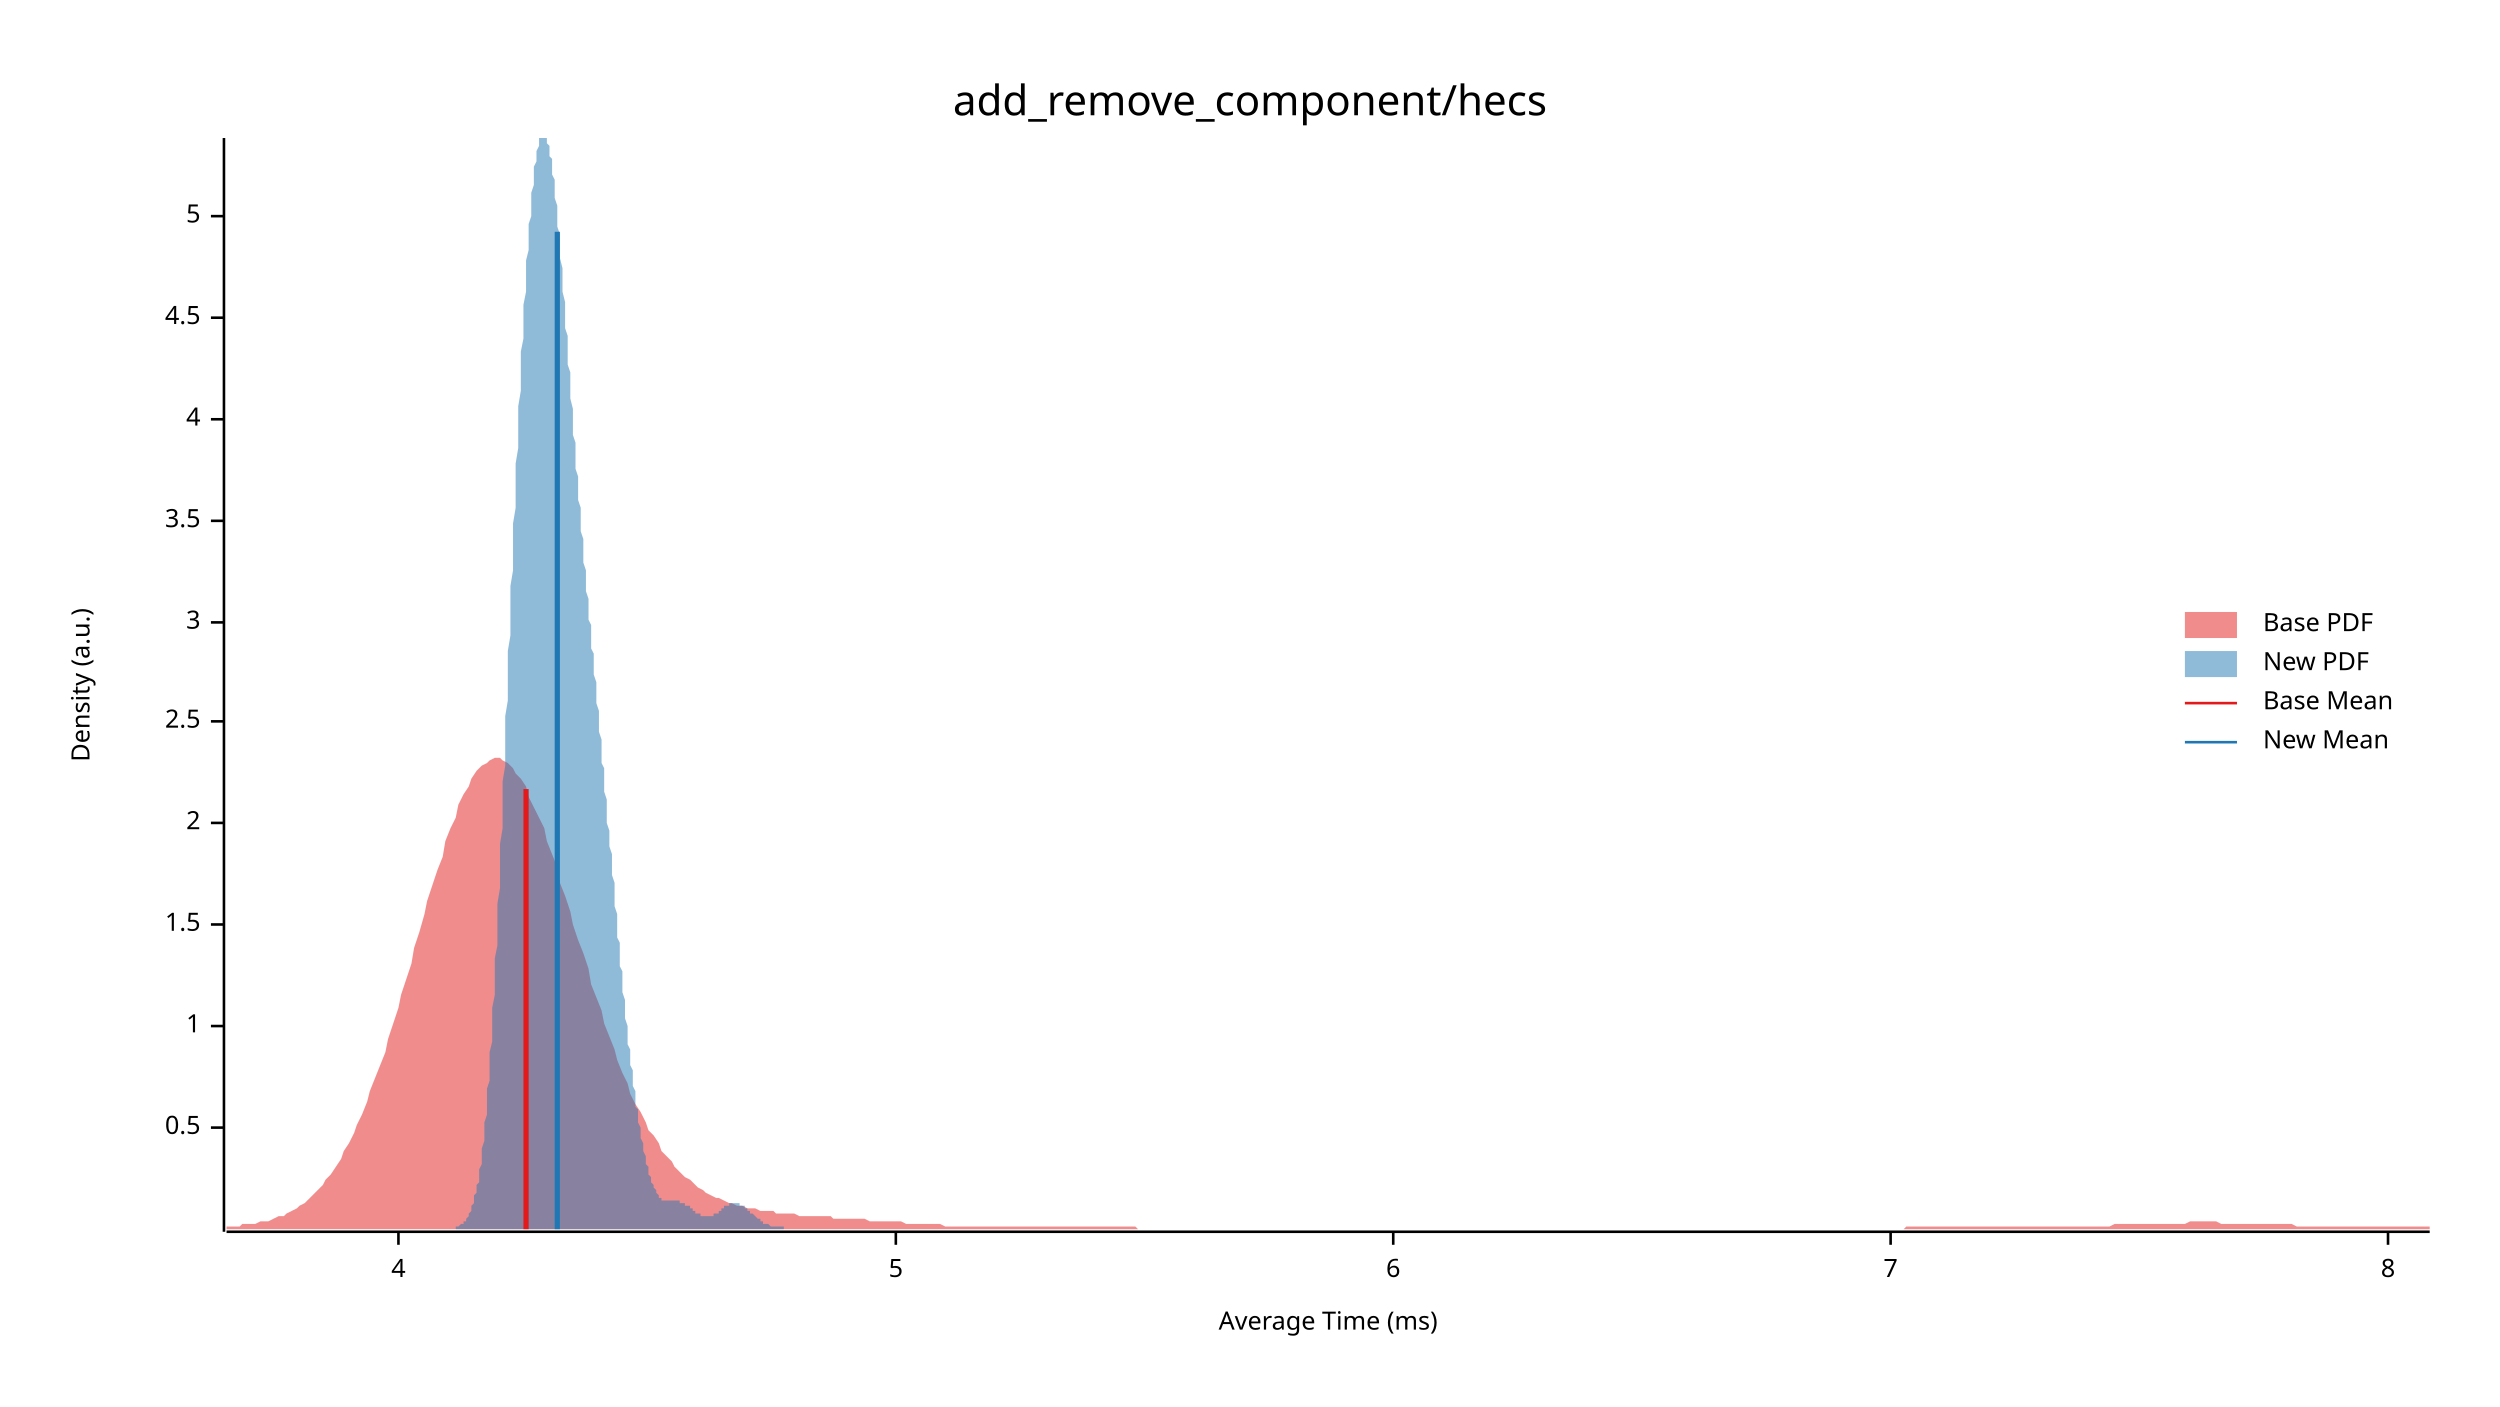
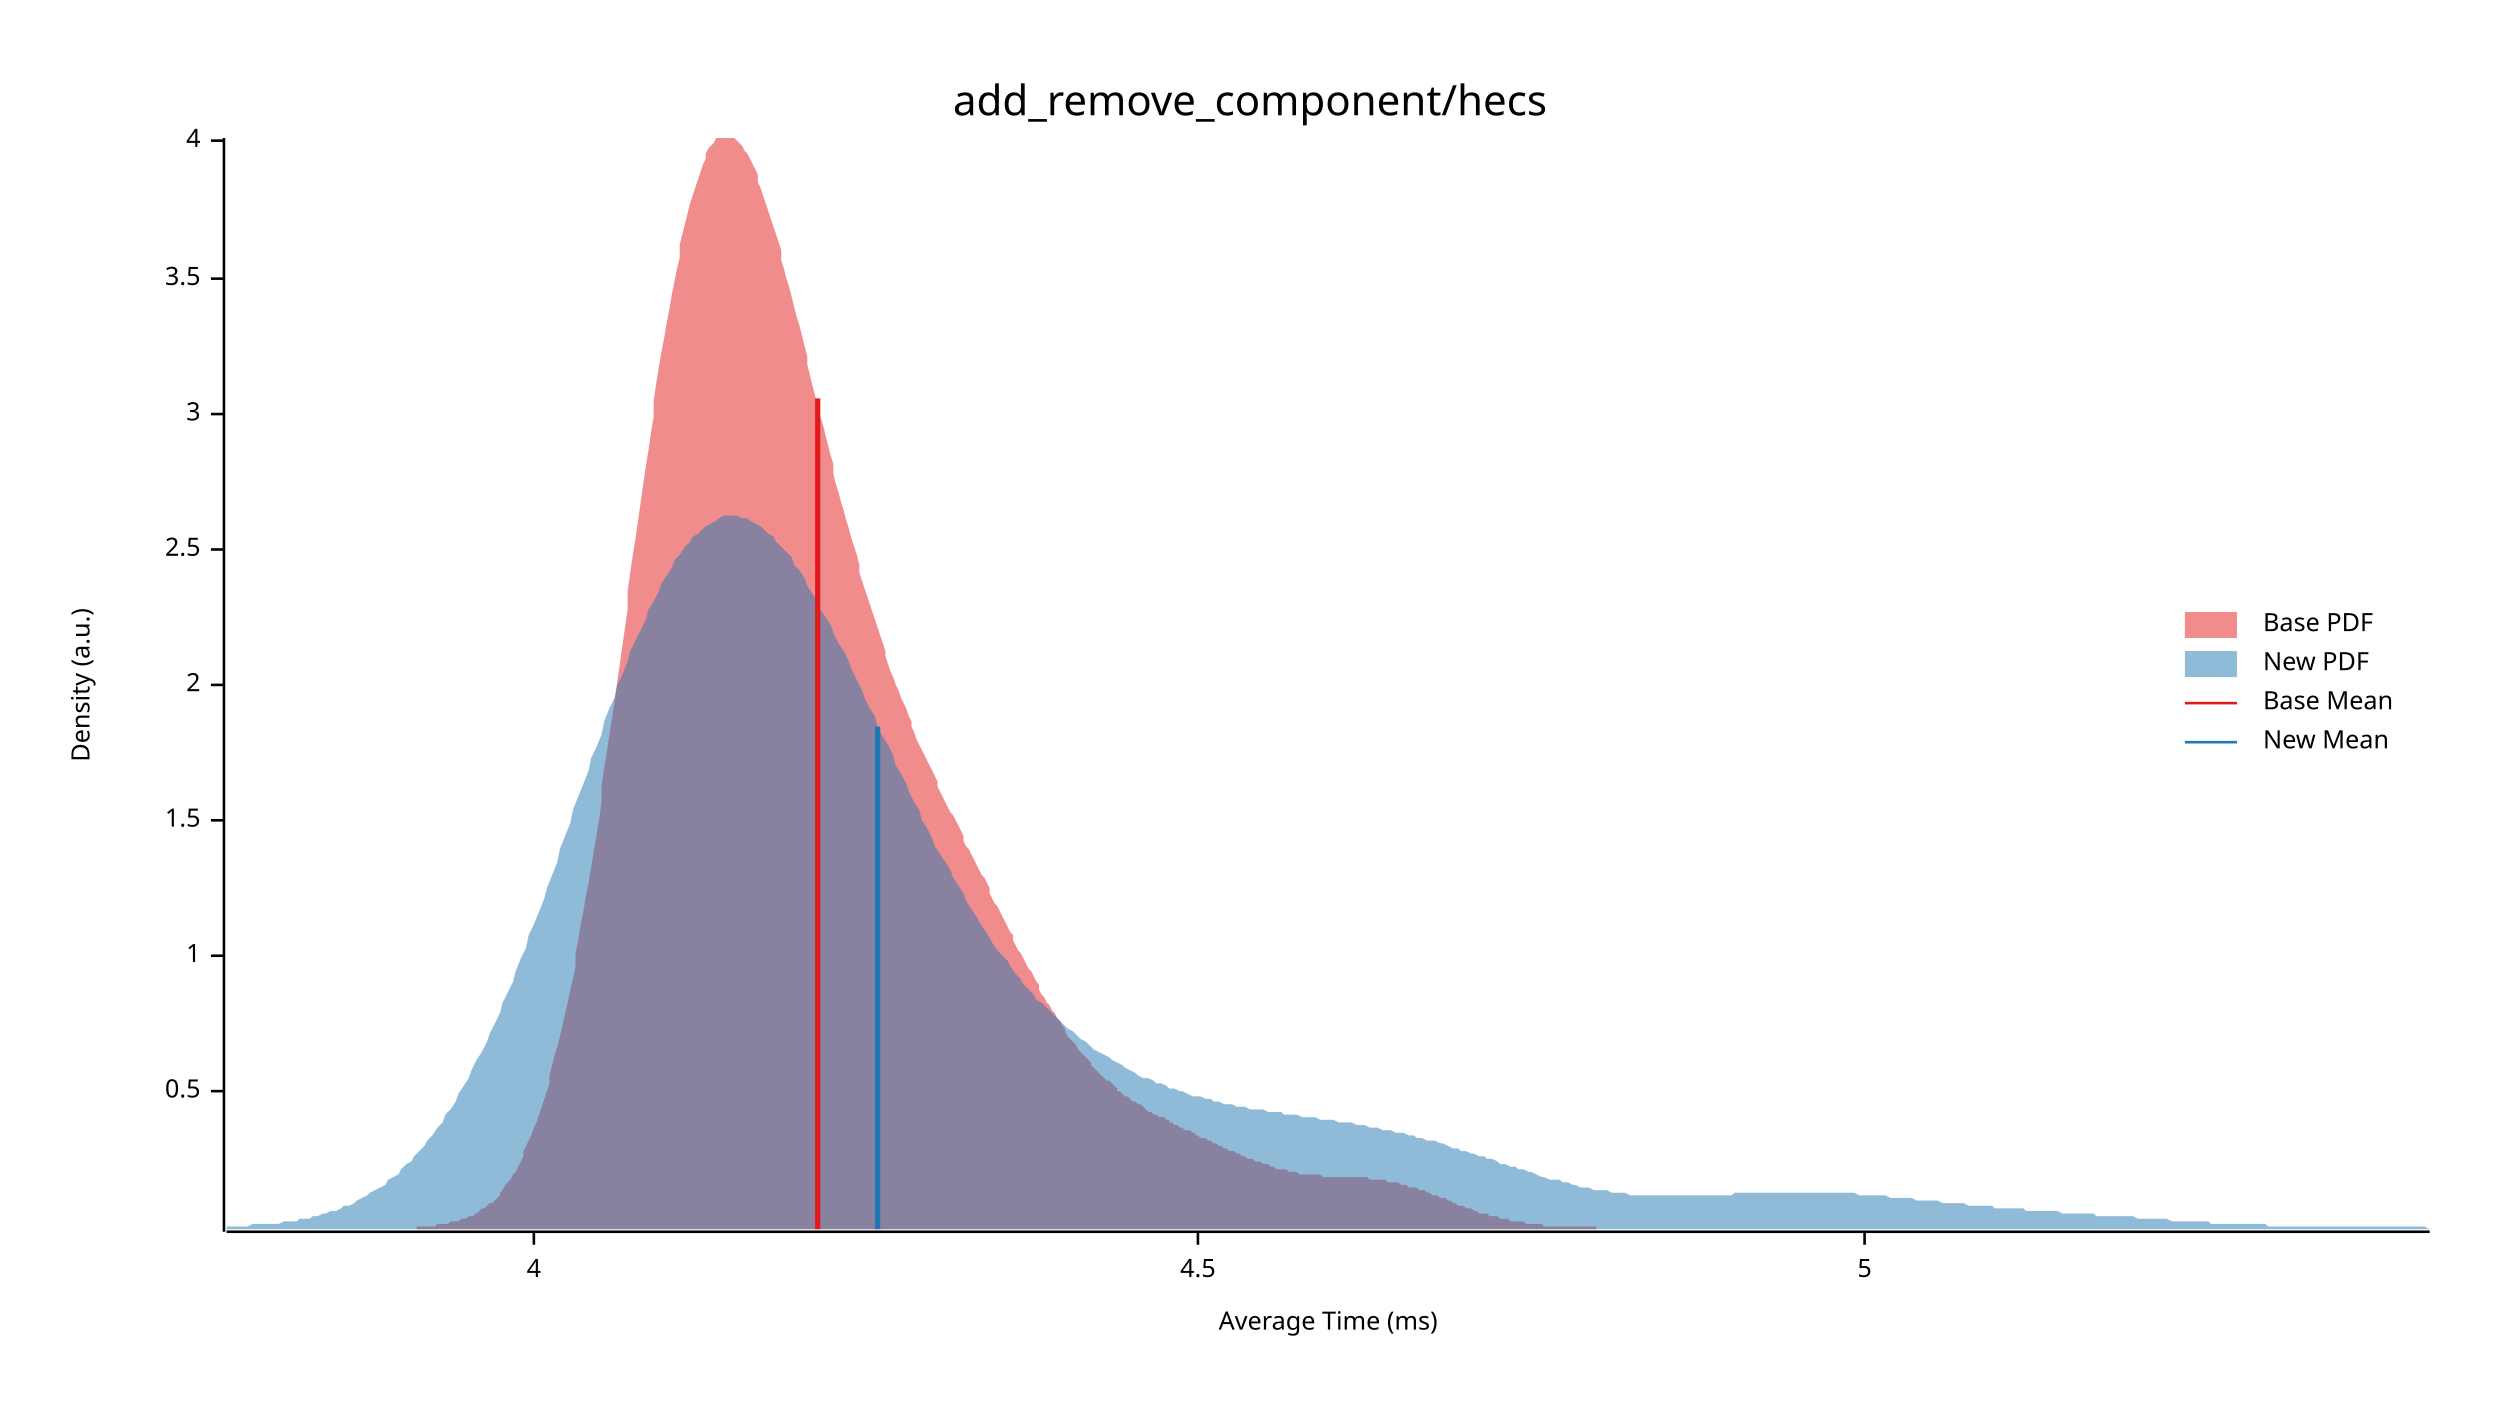
<svg xmlns="http://www.w3.org/2000/svg" width="960" height="540" viewBox="0 0 960 540">
  <text x="480" y="32" dy="0.76em" text-anchor="middle" font-family="sans-serif" font-size="16.129" opacity="1" fill="#000000">
add_remove_component/hecs
</text>
  <text x="27" y="263" dy="0.76em" text-anchor="middle" font-family="sans-serif" font-size="9.677" opacity="1" fill="#000000" transform="rotate(270, 27, 263)">
Density (a.u.)
</text>
  <text x="510" y="513" dy="-0.5ex" text-anchor="middle" font-family="sans-serif" font-size="9.677" opacity="1" fill="#000000">
Average Time (ms)
</text>
  <polyline fill="none" opacity="1" stroke="#000000" stroke-width="1" points="86,53 86,473 " />
-   <text x="77" y="433" dy="0.5ex" text-anchor="end" font-family="sans-serif" font-size="9.677" opacity="1" fill="#000000">
+   <text x="77" y="419" dy="0.5ex" text-anchor="end" font-family="sans-serif" font-size="9.677" opacity="1" fill="#000000">
0.5
</text>
-   <polyline fill="none" opacity="1" stroke="#000000" stroke-width="1" points="81,433 86,433 " />
-   <text x="77" y="394" dy="0.5ex" text-anchor="end" font-family="sans-serif" font-size="9.677" opacity="1" fill="#000000">
+   <polyline fill="none" opacity="1" stroke="#000000" stroke-width="1" points="81,419 86,419 " />
+   <text x="77" y="367" dy="0.5ex" text-anchor="end" font-family="sans-serif" font-size="9.677" opacity="1" fill="#000000">
1
</text>
-   <polyline fill="none" opacity="1" stroke="#000000" stroke-width="1" points="81,394 86,394 " />
-   <text x="77" y="355" dy="0.5ex" text-anchor="end" font-family="sans-serif" font-size="9.677" opacity="1" fill="#000000">
+   <polyline fill="none" opacity="1" stroke="#000000" stroke-width="1" points="81,367 86,367 " />
+   <text x="77" y="315" dy="0.5ex" text-anchor="end" font-family="sans-serif" font-size="9.677" opacity="1" fill="#000000">
1.5
</text>
-   <polyline fill="none" opacity="1" stroke="#000000" stroke-width="1" points="81,355 86,355 " />
-   <text x="77" y="316" dy="0.5ex" text-anchor="end" font-family="sans-serif" font-size="9.677" opacity="1" fill="#000000">
+   <polyline fill="none" opacity="1" stroke="#000000" stroke-width="1" points="81,315 86,315 " />
+   <text x="77" y="263" dy="0.5ex" text-anchor="end" font-family="sans-serif" font-size="9.677" opacity="1" fill="#000000">
2
</text>
-   <polyline fill="none" opacity="1" stroke="#000000" stroke-width="1" points="81,316 86,316 " />
-   <text x="77" y="277" dy="0.5ex" text-anchor="end" font-family="sans-serif" font-size="9.677" opacity="1" fill="#000000">
+   <polyline fill="none" opacity="1" stroke="#000000" stroke-width="1" points="81,263 86,263 " />
+   <text x="77" y="211" dy="0.5ex" text-anchor="end" font-family="sans-serif" font-size="9.677" opacity="1" fill="#000000">
2.5
</text>
-   <polyline fill="none" opacity="1" stroke="#000000" stroke-width="1" points="81,277 86,277 " />
-   <text x="77" y="239" dy="0.5ex" text-anchor="end" font-family="sans-serif" font-size="9.677" opacity="1" fill="#000000">
+   <polyline fill="none" opacity="1" stroke="#000000" stroke-width="1" points="81,211 86,211 " />
+   <text x="77" y="159" dy="0.5ex" text-anchor="end" font-family="sans-serif" font-size="9.677" opacity="1" fill="#000000">
3
</text>
-   <polyline fill="none" opacity="1" stroke="#000000" stroke-width="1" points="81,239 86,239 " />
-   <text x="77" y="200" dy="0.5ex" text-anchor="end" font-family="sans-serif" font-size="9.677" opacity="1" fill="#000000">
+   <polyline fill="none" opacity="1" stroke="#000000" stroke-width="1" points="81,159 86,159 " />
+   <text x="77" y="107" dy="0.5ex" text-anchor="end" font-family="sans-serif" font-size="9.677" opacity="1" fill="#000000">
3.5
</text>
-   <polyline fill="none" opacity="1" stroke="#000000" stroke-width="1" points="81,200 86,200 " />
-   <text x="77" y="161" dy="0.5ex" text-anchor="end" font-family="sans-serif" font-size="9.677" opacity="1" fill="#000000">
+   <polyline fill="none" opacity="1" stroke="#000000" stroke-width="1" points="81,107 86,107 " />
+   <text x="77" y="54" dy="0.5ex" text-anchor="end" font-family="sans-serif" font-size="9.677" opacity="1" fill="#000000">
4
</text>
-   <polyline fill="none" opacity="1" stroke="#000000" stroke-width="1" points="81,161 86,161 " />
-   <text x="77" y="122" dy="0.5ex" text-anchor="end" font-family="sans-serif" font-size="9.677" opacity="1" fill="#000000">
+   <polyline fill="none" opacity="1" stroke="#000000" stroke-width="1" points="81,54 86,54 " />
+   <polyline fill="none" opacity="1" stroke="#000000" stroke-width="1" points="87,473 933,473 " />
+   <text x="205" y="483" dy="0.76em" text-anchor="middle" font-family="sans-serif" font-size="9.677" opacity="1" fill="#000000">
+ 4
+ </text>
+   <polyline fill="none" opacity="1" stroke="#000000" stroke-width="1" points="205,473 205,478 " />
+   <text x="460" y="483" dy="0.76em" text-anchor="middle" font-family="sans-serif" font-size="9.677" opacity="1" fill="#000000">
4.5
</text>
-   <polyline fill="none" opacity="1" stroke="#000000" stroke-width="1" points="81,122 86,122 " />
-   <text x="77" y="83" dy="0.5ex" text-anchor="end" font-family="sans-serif" font-size="9.677" opacity="1" fill="#000000">
+   <polyline fill="none" opacity="1" stroke="#000000" stroke-width="1" points="460,473 460,478 " />
+   <text x="716" y="483" dy="0.76em" text-anchor="middle" font-family="sans-serif" font-size="9.677" opacity="1" fill="#000000">
5
</text>
-   <polyline fill="none" opacity="1" stroke="#000000" stroke-width="1" points="81,83 86,83 " />
-   <polyline fill="none" opacity="1" stroke="#000000" stroke-width="1" points="87,473 933,473 " />
-   <text x="153" y="483" dy="0.76em" text-anchor="middle" font-family="sans-serif" font-size="9.677" opacity="1" fill="#000000">
- 4
- </text>
-   <polyline fill="none" opacity="1" stroke="#000000" stroke-width="1" points="153,473 153,478 " />
-   <text x="344" y="483" dy="0.76em" text-anchor="middle" font-family="sans-serif" font-size="9.677" opacity="1" fill="#000000">
- 5
- </text>
-   <polyline fill="none" opacity="1" stroke="#000000" stroke-width="1" points="344,473 344,478 " />
-   <text x="535" y="483" dy="0.76em" text-anchor="middle" font-family="sans-serif" font-size="9.677" opacity="1" fill="#000000">
- 6
- </text>
-   <polyline fill="none" opacity="1" stroke="#000000" stroke-width="1" points="535,473 535,478 " />
-   <text x="726" y="483" dy="0.76em" text-anchor="middle" font-family="sans-serif" font-size="9.677" opacity="1" fill="#000000">
- 7
- </text>
-   <polyline fill="none" opacity="1" stroke="#000000" stroke-width="1" points="726,473 726,478 " />
-   <text x="917" y="483" dy="0.76em" text-anchor="middle" font-family="sans-serif" font-size="9.677" opacity="1" fill="#000000">
- 8
- </text>
-   <polyline fill="none" opacity="1" stroke="#000000" stroke-width="1" points="917,473 917,478 " />
-   <polygon opacity="0.5" fill="#E31A1C" points="87,471 88,471 90,471 92,471 93,470 95,470 97,470 98,470 100,469 102,469 103,469 105,468 107,467 109,467 110,466 112,465 114,464 115,463 117,462 119,460 120,459 122,457 124,455 125,453 127,451 129,448 131,445 132,442 134,439 136,435 137,432 139,428 141,423 142,419 144,414 146,409 148,404 149,399 151,393 153,387 154,382 156,376 158,370 159,364 161,358 163,351 164,346 166,340 168,334 170,329 171,323 173,318 175,314 176,309 178,305 180,302 181,299 183,296 185,294 187,293 188,292 190,291 192,291 193,292 195,293 197,295 198,297 200,299 202,302 203,306 205,310 207,314 209,318 210,323 212,328 214,333 215,339 217,344 219,350 220,355 222,361 224,366 226,372 227,378 229,383 231,388 232,393 234,398 236,403 237,407 239,412 241,416 242,420 244,424 246,427 248,431 249,434 251,436 253,439 254,442 256,444 258,446 259,448 261,450 263,452 265,453 266,454 268,456 270,457 271,458 273,459 275,460 276,460 278,461 280,462 281,462 283,463 285,463 287,464 288,464 290,464 292,465 293,465 295,465 297,465 298,466 300,466 302,466 304,466 305,466 307,467 309,467 310,467 312,467 314,467 315,467 317,467 319,467 320,468 322,468 324,468 326,468 327,468 329,468 331,468 332,468 334,469 336,469 337,469 339,469 341,469 343,469 344,469 346,469 348,470 349,470 351,470 353,470 354,470 356,470 358,470 359,470 361,470 363,471 365,471 366,471 368,471 370,471 371,471 373,471 375,471 376,471 378,471 380,471 381,471 383,471 385,471 387,471 388,471 390,471 392,471 393,471 395,471 397,471 398,471 400,471 402,471 404,471 405,471 407,471 409,471 410,471 412,471 414,471 415,471 417,471 419,471 420,471 422,471 424,471 426,471 427,471 429,471 431,471 432,471 434,471 436,471 437,472 439,472 441,472 443,472 444,472 446,472 448,472 449,472 451,472 453,472 454,472 456,472 458,472 459,472 461,472 463,472 465,472 466,472 468,472 470,472 471,472 473,472 475,472 476,472 478,472 480,472 482,472 483,472 485,472 487,472 488,472 490,472 492,472 493,472 495,472 497,472 498,472 500,472 502,472 504,472 505,472 507,472 509,472 510,472 512,472 514,472 515,472 517,472 519,472 521,472 522,472 524,472 526,472 527,472 529,472 531,472 532,472 534,472 536,472 537,472 539,472 541,472 543,472 544,472 546,472 548,472 549,472 551,472 553,472 554,472 556,472 558,472 560,472 561,472 563,472 565,472 566,472 568,472 570,472 571,472 573,472 575,472 576,472 578,472 580,472 582,472 583,472 585,472 587,472 588,472 590,472 592,472 593,472 595,472 597,472 599,472 600,472 602,472 604,472 605,472 607,472 609,472 610,472 612,472 614,472 615,472 617,472 619,472 621,472 622,472 624,472 626,472 627,472 629,472 631,472 632,472 634,472 636,472 638,472 639,472 641,472 643,472 644,472 646,472 648,472 649,472 651,472 653,472 654,472 656,472 658,472 660,472 661,472 663,472 665,472 666,472 668,472 670,472 671,472 673,472 675,472 676,472 678,472 680,472 682,472 683,472 685,472 687,472 688,472 690,472 692,472 693,472 695,472 697,472 699,472 700,472 702,472 704,472 705,472 707,472 709,472 710,472 712,472 714,472 715,472 717,472 719,472 721,472 722,472 724,472 726,472 727,472 729,472 731,472 732,471 734,471 736,471 738,471 739,471 741,471 743,471 744,471 746,471 748,471 749,471 751,471 753,471 754,471 756,471 758,471 760,471 761,471 763,471 765,471 766,471 768,471 770,471 771,471 773,471 775,471 777,471 778,471 780,471 782,471 783,471 785,471 787,471 788,471 790,471 792,471 793,471 795,471 797,471 799,471 800,471 802,471 804,471 805,471 807,471 809,471 810,471 812,470 814,470 816,470 817,470 819,470 821,470 822,470 824,470 826,470 827,470 829,470 831,470 832,470 834,470 836,470 838,470 839,470 841,469 843,469 844,469 846,469 848,469 849,469 851,469 853,470 855,470 856,470 858,470 860,470 861,470 863,470 865,470 866,470 868,470 870,470 871,470 873,470 875,470 877,470 878,470 880,470 882,471 883,471 885,471 887,471 888,471 890,471 892,471 894,471 895,471 897,471 899,471 900,471 902,471 904,471 905,471 907,471 909,471 910,471 912,471 914,471 916,471 917,471 919,471 921,471 922,471 924,471 926,471 927,471 929,471 931,471 933,471 933,472 87,472 " />
-   <polygon opacity="0.5" fill="#1F78B4" points="175,471 175,471 175,471 176,471 176,471 176,471 176,471 177,470 177,470 177,470 177,470 178,470 178,469 178,469 178,469 179,469 179,468 179,468 179,468 180,467 180,467 180,466 180,466 181,465 181,464 181,464 181,463 182,462 182,461 182,460 182,459 183,458 183,456 183,455 184,454 184,452 184,451 184,449 185,447 185,445 185,443 185,441 186,438 186,436 186,433 186,431 187,428 187,425 187,422 187,418 188,415 188,411 188,408 188,404 189,400 189,396 189,391 189,387 190,382 190,378 190,373 190,368 191,363 191,357 191,352 191,347 192,341 192,336 192,330 192,324 193,318 193,312 193,306 193,300 194,294 194,288 194,282 194,275 195,269 195,263 195,257 195,250 196,244 196,238 196,232 196,225 197,219 197,213 197,207 197,201 198,195 198,189 198,183 198,178 199,172 199,166 199,161 199,156 200,150 200,145 200,140 200,135 201,130 201,126 201,121 201,117 202,112 202,108 202,104 202,100 203,96 203,93 203,89 203,86 204,83 204,80 204,77 204,74 205,71 205,69 205,67 205,64 206,62 206,61 206,59 206,58 207,56 207,55 207,54 207,53 208,53 208,53 208,53 209,53 209,53 209,53 209,53 210,53 210,53 210,54 210,55 211,56 211,57 211,58 211,60 212,61 212,63 212,65 212,67 213,69 213,72 213,74 213,76 214,79 214,82 214,84 214,87 215,90 215,93 215,96 215,99 216,103 216,106 216,109 216,112 217,116 217,119 217,123 217,126 218,129 218,133 218,136 218,140 219,143 219,147 219,150 219,153 220,157 220,160 220,164 220,167 221,170 221,173 221,177 221,180 222,183 222,186 222,189 222,192 223,195 223,198 223,201 223,204 224,207 224,210 224,213 224,216 225,219 225,221 225,224 225,227 226,230 226,232 226,235 226,238 227,240 227,243 227,246 227,249 228,251 228,254 228,257 228,259 229,262 229,265 229,267 229,270 230,273 230,276 230,278 230,281 231,284 231,287 231,290 231,293 232,295 232,298 232,301 232,304 233,307 233,310 233,313 233,316 234,319 234,322 234,325 235,328 235,331 235,333 235,336 236,339 236,342 236,345 236,348 237,351 237,354 237,357 237,360 238,362 238,365 238,368 238,371 239,373 239,376 239,379 239,381 240,384 240,386 240,389 240,391 241,394 241,396 241,398 241,401 242,403 242,405 242,407 242,409 243,411 243,413 243,415 243,417 244,419 244,421 244,423 244,425 245,426 245,428 245,430 245,431 246,433 246,434 246,436 246,437 247,439 247,440 247,441 247,442 248,444 248,445 248,446 248,447 249,448 249,449 249,450 249,451 250,452 250,452 250,453 250,454 251,455 251,455 251,456 251,456 252,457 252,457 252,458 252,458 253,459 253,459 253,459 253,460 254,460 254,460 254,460 254,461 255,461 255,461 255,461 255,461 256,461 256,461 256,461 256,461 257,461 257,461 257,461 257,461 258,461 258,461 258,461 258,461 259,461 259,461 259,461 260,461 260,461 260,461 260,461 261,461 261,461 261,462 261,462 262,462 262,462 262,462 262,462 263,462 263,462 263,462 263,463 264,463 264,463 264,463 264,463 265,463 265,464 265,464 265,464 266,464 266,464 266,465 266,465 267,465 267,465 267,465 267,466 268,466 268,466 268,466 268,466 269,466 269,467 269,467 269,467 270,467 270,467 270,467 270,467 271,467 271,467 271,467 271,467 272,467 272,467 272,467 272,467 273,467 273,467 273,467 273,467 274,467 274,467 274,467 274,466 275,466 275,466 275,466 275,466 276,466 276,465 276,465 276,465 277,465 277,465 277,464 277,464 278,464 278,464 278,464 278,463 279,463 279,463 279,463 279,463 280,463 280,463 280,462 280,462 281,462 281,462 281,462 281,462 282,462 282,462 282,462 282,462 283,462 283,462 283,462 283,462 284,462 284,462 284,462 284,463 285,463 285,463 285,463 286,463 286,463 286,464 286,464 287,464 287,464 287,464 287,465 288,465 288,465 288,465 288,466 289,466 289,466 289,466 289,466 290,467 290,467 290,467 290,467 291,468 291,468 291,468 291,468 292,468 292,469 292,469 292,469 293,469 293,469 293,469 293,470 294,470 294,470 294,470 294,470 295,470 295,470 295,470 295,470 296,471 296,471 296,471 296,471 297,471 297,471 297,471 297,471 298,471 298,471 298,471 298,471 299,471 299,471 299,471 299,471 300,471 300,471 300,471 300,471 301,471 301,471 301,472 175,472 " />
-   <polyline fill="none" opacity="1" stroke="#E31A1C" stroke-width="2" points="202,472 202,303 " />
-   <polyline fill="none" opacity="1" stroke="#1F78B4" stroke-width="2" points="214,472 214,89 " />
+   <polyline fill="none" opacity="1" stroke="#000000" stroke-width="1" points="716,473 716,478 " />
+   <polygon opacity="0.5" fill="#E31A1C" points="160,471 161,471 162,471 162,471 163,471 164,471 165,471 166,471 167,471 168,470 169,470 170,470 171,470 172,470 172,470 173,469 174,469 175,469 176,469 177,468 178,468 179,468 180,467 181,467 182,467 182,466 183,466 184,465 185,464 186,464 187,463 188,462 189,462 190,461 191,460 192,459 192,458 193,457 194,455 195,454 196,453 197,451 198,450 199,448 200,446 201,444 201,442 202,440 203,438 204,436 205,433 206,431 207,428 208,425 209,422 210,419 211,416 211,413 212,409 213,405 214,402 215,398 216,394 217,389 218,385 219,380 220,376 221,371 221,366 222,361 223,355 224,350 225,344 226,339 227,333 228,327 229,321 230,315 231,308 231,302 232,295 233,289 234,282 235,276 236,269 237,262 238,255 239,248 240,241 241,234 241,227 242,220 243,213 244,207 245,200 246,193 247,186 248,179 249,173 250,166 251,160 251,154 252,147 253,141 254,135 255,130 256,124 257,119 258,113 259,108 260,103 261,99 261,94 262,90 263,86 264,82 265,78 266,75 267,72 268,69 269,66 270,63 271,61 271,59 272,57 273,56 274,55 275,53 276,53 277,53 278,53 279,53 280,53 281,53 281,53 282,53 283,54 284,55 285,56 286,58 287,59 288,61 289,63 290,65 291,67 291,70 292,72 293,75 294,78 295,81 296,84 297,87 298,90 299,93 300,96 300,100 301,103 302,107 303,110 304,114 305,118 306,122 307,125 308,129 309,133 310,137 310,140 311,144 312,148 313,152 314,156 315,160 316,163 317,167 318,171 319,175 320,178 320,182 321,186 322,189 323,193 324,196 325,200 326,203 327,207 328,210 329,213 330,217 330,220 331,223 332,226 333,229 334,232 335,235 336,238 337,241 338,244 339,247 340,250 340,252 341,255 342,258 343,260 344,263 345,265 346,268 347,270 348,272 349,275 350,277 350,279 351,281 352,284 353,286 354,288 355,290 356,292 357,294 358,296 359,298 360,300 360,302 361,304 362,306 363,308 364,310 365,312 366,313 367,315 368,317 369,319 370,321 370,323 371,325 372,326 373,328 374,330 375,332 376,334 377,336 378,337 379,339 380,341 380,343 381,345 382,347 383,348 384,350 385,352 386,354 387,356 388,358 389,359 389,361 390,363 391,365 392,366 393,368 394,370 395,372 396,373 397,375 398,377 399,378 399,380 400,382 401,383 402,385 403,386 404,388 405,389 406,391 407,392 408,394 409,395 409,396 410,398 411,399 412,400 413,401 414,403 415,404 416,405 417,406 418,407 419,408 419,409 420,410 421,411 422,412 423,413 424,414 425,415 426,415 427,416 428,417 429,418 429,419 430,419 431,420 432,421 433,421 434,422 435,423 436,423 437,424 438,424 439,425 439,425 440,426 441,427 442,427 443,428 444,428 445,429 446,429 447,429 448,430 449,430 449,431 450,431 451,432 452,432 453,433 454,433 455,434 456,434 457,434 458,435 459,435 459,436 460,436 461,437 462,437 463,437 464,438 465,438 466,439 467,439 468,440 469,440 469,440 470,441 471,441 472,442 473,442 474,442 475,443 476,443 477,444 478,444 478,444 479,445 480,445 481,445 482,446 483,446 484,446 485,447 486,447 487,447 488,448 488,448 489,448 490,449 491,449 492,449 493,449 494,449 495,450 496,450 497,450 498,450 498,450 499,451 500,451 501,451 502,451 503,451 504,451 505,451 506,451 507,451 508,452 508,452 509,452 510,452 511,452 512,452 513,452 514,452 515,452 516,452 517,452 518,452 518,452 519,452 520,452 521,452 522,452 523,452 524,452 525,452 526,453 527,453 528,453 528,453 529,453 530,453 531,453 532,453 533,454 534,454 535,454 536,454 537,454 538,455 538,455 539,455 540,455 541,456 542,456 543,456 544,456 545,457 546,457 547,457 548,458 548,458 549,458 550,459 551,459 552,459 553,460 554,460 555,460 556,461 557,461 558,462 558,462 559,462 560,463 561,463 562,463 563,464 564,464 565,464 566,465 567,465 567,465 568,466 569,466 570,466 571,466 572,467 573,467 574,467 575,467 576,468 577,468 577,468 578,468 579,468 580,469 581,469 582,469 583,469 584,469 585,469 586,470 587,470 587,470 588,470 589,470 590,470 591,470 592,470 593,471 594,471 595,471 596,471 597,471 597,471 598,471 599,471 600,471 601,471 602,471 603,471 604,471 605,471 606,471 607,471 607,471 608,471 609,471 610,471 611,471 612,471 613,471 613,472 160,472 " />
+   <polygon opacity="0.5" fill="#1F78B4" points="87,471 88,471 90,471 92,471 93,471 95,471 97,470 98,470 100,470 102,470 103,470 105,470 107,470 109,469 110,469 112,469 114,469 115,468 117,468 119,468 120,467 122,467 124,466 125,466 127,465 129,465 131,464 132,463 134,463 136,462 137,461 139,460 141,459 142,458 144,457 146,456 148,455 149,453 151,452 153,451 154,449 156,447 158,446 159,444 161,442 163,440 164,438 166,436 168,433 170,431 171,428 173,426 175,423 176,420 178,417 180,414 181,411 183,407 185,404 187,400 188,397 190,393 192,389 193,385 195,381 197,377 198,373 200,368 202,364 203,359 205,355 207,350 209,345 210,341 212,336 214,331 215,326 217,321 219,316 220,311 222,306 224,301 226,296 227,291 229,287 231,282 232,277 234,272 236,268 237,263 239,259 241,254 242,250 244,246 246,242 248,238 249,234 251,231 253,227 254,224 256,221 258,218 259,215 261,213 263,210 265,208 266,206 268,205 270,203 271,202 273,201 275,200 276,199 278,198 280,198 281,198 283,198 285,199 287,199 288,200 290,201 292,202 293,203 295,205 297,206 298,208 300,210 302,212 304,214 305,217 307,219 309,222 310,225 312,228 314,231 315,234 317,237 319,240 320,243 322,247 324,250 326,254 327,257 329,261 331,265 332,268 334,272 336,275 337,279 339,283 341,286 343,290 344,294 346,297 348,301 349,304 351,308 353,311 354,315 356,318 358,322 359,325 361,328 363,331 365,334 366,337 368,340 370,343 371,346 373,349 375,352 376,354 378,357 380,360 381,362 383,365 385,367 387,369 388,371 390,374 392,376 393,378 395,380 397,382 398,384 400,385 402,387 404,389 405,390 407,392 409,394 410,395 412,396 414,398 415,399 417,400 419,402 420,403 422,404 424,405 426,406 427,407 429,408 431,409 432,410 434,411 436,412 437,413 439,414 441,414 443,415 444,416 446,416 448,417 449,418 451,418 453,419 454,419 456,420 458,421 459,421 461,421 463,422 465,422 466,423 468,423 470,424 471,424 473,424 475,425 476,425 478,425 480,426 482,426 483,426 485,426 487,427 488,427 490,427 492,427 493,428 495,428 497,428 498,428 500,429 502,429 504,429 505,429 507,430 509,430 510,430 512,430 514,431 515,431 517,431 519,431 521,432 522,432 524,432 526,433 527,433 529,433 531,434 532,434 534,434 536,435 537,435 539,435 541,436 543,436 544,437 546,437 548,438 549,438 551,438 553,439 554,439 556,440 558,441 560,441 561,442 563,442 565,443 566,443 568,444 570,444 571,445 573,445 575,446 576,447 578,447 580,448 582,448 583,449 585,449 587,450 588,450 590,451 592,452 593,452 595,453 597,453 599,453 600,454 602,454 604,455 605,455 607,456 609,456 610,456 612,457 614,457 615,457 617,457 619,458 621,458 622,458 624,458 626,459 627,459 629,459 631,459 632,459 634,459 636,459 638,459 639,459 641,459 643,459 644,459 646,459 648,459 649,459 651,459 653,459 654,459 656,459 658,459 660,459 661,459 663,459 665,459 666,458 668,458 670,458 671,458 673,458 675,458 676,458 678,458 680,458 682,458 683,458 685,458 687,458 688,458 690,458 692,458 693,458 695,458 697,458 699,458 700,458 702,458 704,458 705,458 707,458 709,458 710,458 712,458 714,459 715,459 717,459 719,459 721,459 722,459 724,459 726,460 727,460 729,460 731,460 732,460 734,460 736,461 738,461 739,461 741,461 743,461 744,461 746,462 748,462 749,462 751,462 753,462 754,462 756,463 758,463 760,463 761,463 763,463 765,463 766,464 768,464 770,464 771,464 773,464 775,464 777,464 778,465 780,465 782,465 783,465 785,465 787,465 788,465 790,465 792,466 793,466 795,466 797,466 799,466 800,466 802,466 804,466 805,467 807,467 809,467 810,467 812,467 814,467 816,467 817,467 819,467 821,468 822,468 824,468 826,468 827,468 829,468 831,468 832,468 834,469 836,469 838,469 839,469 841,469 843,469 844,469 846,469 848,469 849,470 851,470 853,470 855,470 856,470 858,470 860,470 861,470 863,470 865,470 866,470 868,470 870,470 871,471 873,471 875,471 877,471 878,471 880,471 882,471 883,471 885,471 887,471 888,471 890,471 892,471 894,471 895,471 897,471 899,471 900,471 902,471 904,471 905,471 907,471 909,471 910,471 912,471 914,471 916,471 917,471 919,471 921,471 922,471 924,471 926,471 927,471 929,471 931,471 933,472 933,472 87,472 " />
+   <polyline fill="none" opacity="1" stroke="#E31A1C" stroke-width="2" points="314,472 314,153 " />
+   <polyline fill="none" opacity="1" stroke="#1F78B4" stroke-width="2" points="337,472 337,279 " />
  <text x="869" y="235" dy="0.76em" text-anchor="start" font-family="sans-serif" font-size="9.677" opacity="1" fill="#000000">
Base PDF
</text>
  <text x="869" y="250" dy="0.76em" text-anchor="start" font-family="sans-serif" font-size="9.677" opacity="1" fill="#000000">
New PDF
</text>
  <text x="869" y="265" dy="0.76em" text-anchor="start" font-family="sans-serif" font-size="9.677" opacity="1" fill="#000000">
Base Mean
</text>
  <text x="869" y="280" dy="0.76em" text-anchor="start" font-family="sans-serif" font-size="9.677" opacity="1" fill="#000000">
New Mean
</text>
  <rect x="839" y="235" width="20" height="10" opacity="0.5" fill="#E31A1C" stroke="none" />
  <rect x="839" y="250" width="20" height="10" opacity="0.5" fill="#1F78B4" stroke="none" />
  <polyline fill="none" opacity="1" stroke="#E31A1C" stroke-width="1" points="839,270 859,270 " />
  <polyline fill="none" opacity="1" stroke="#1F78B4" stroke-width="1" points="839,285 859,285 " />
</svg>
